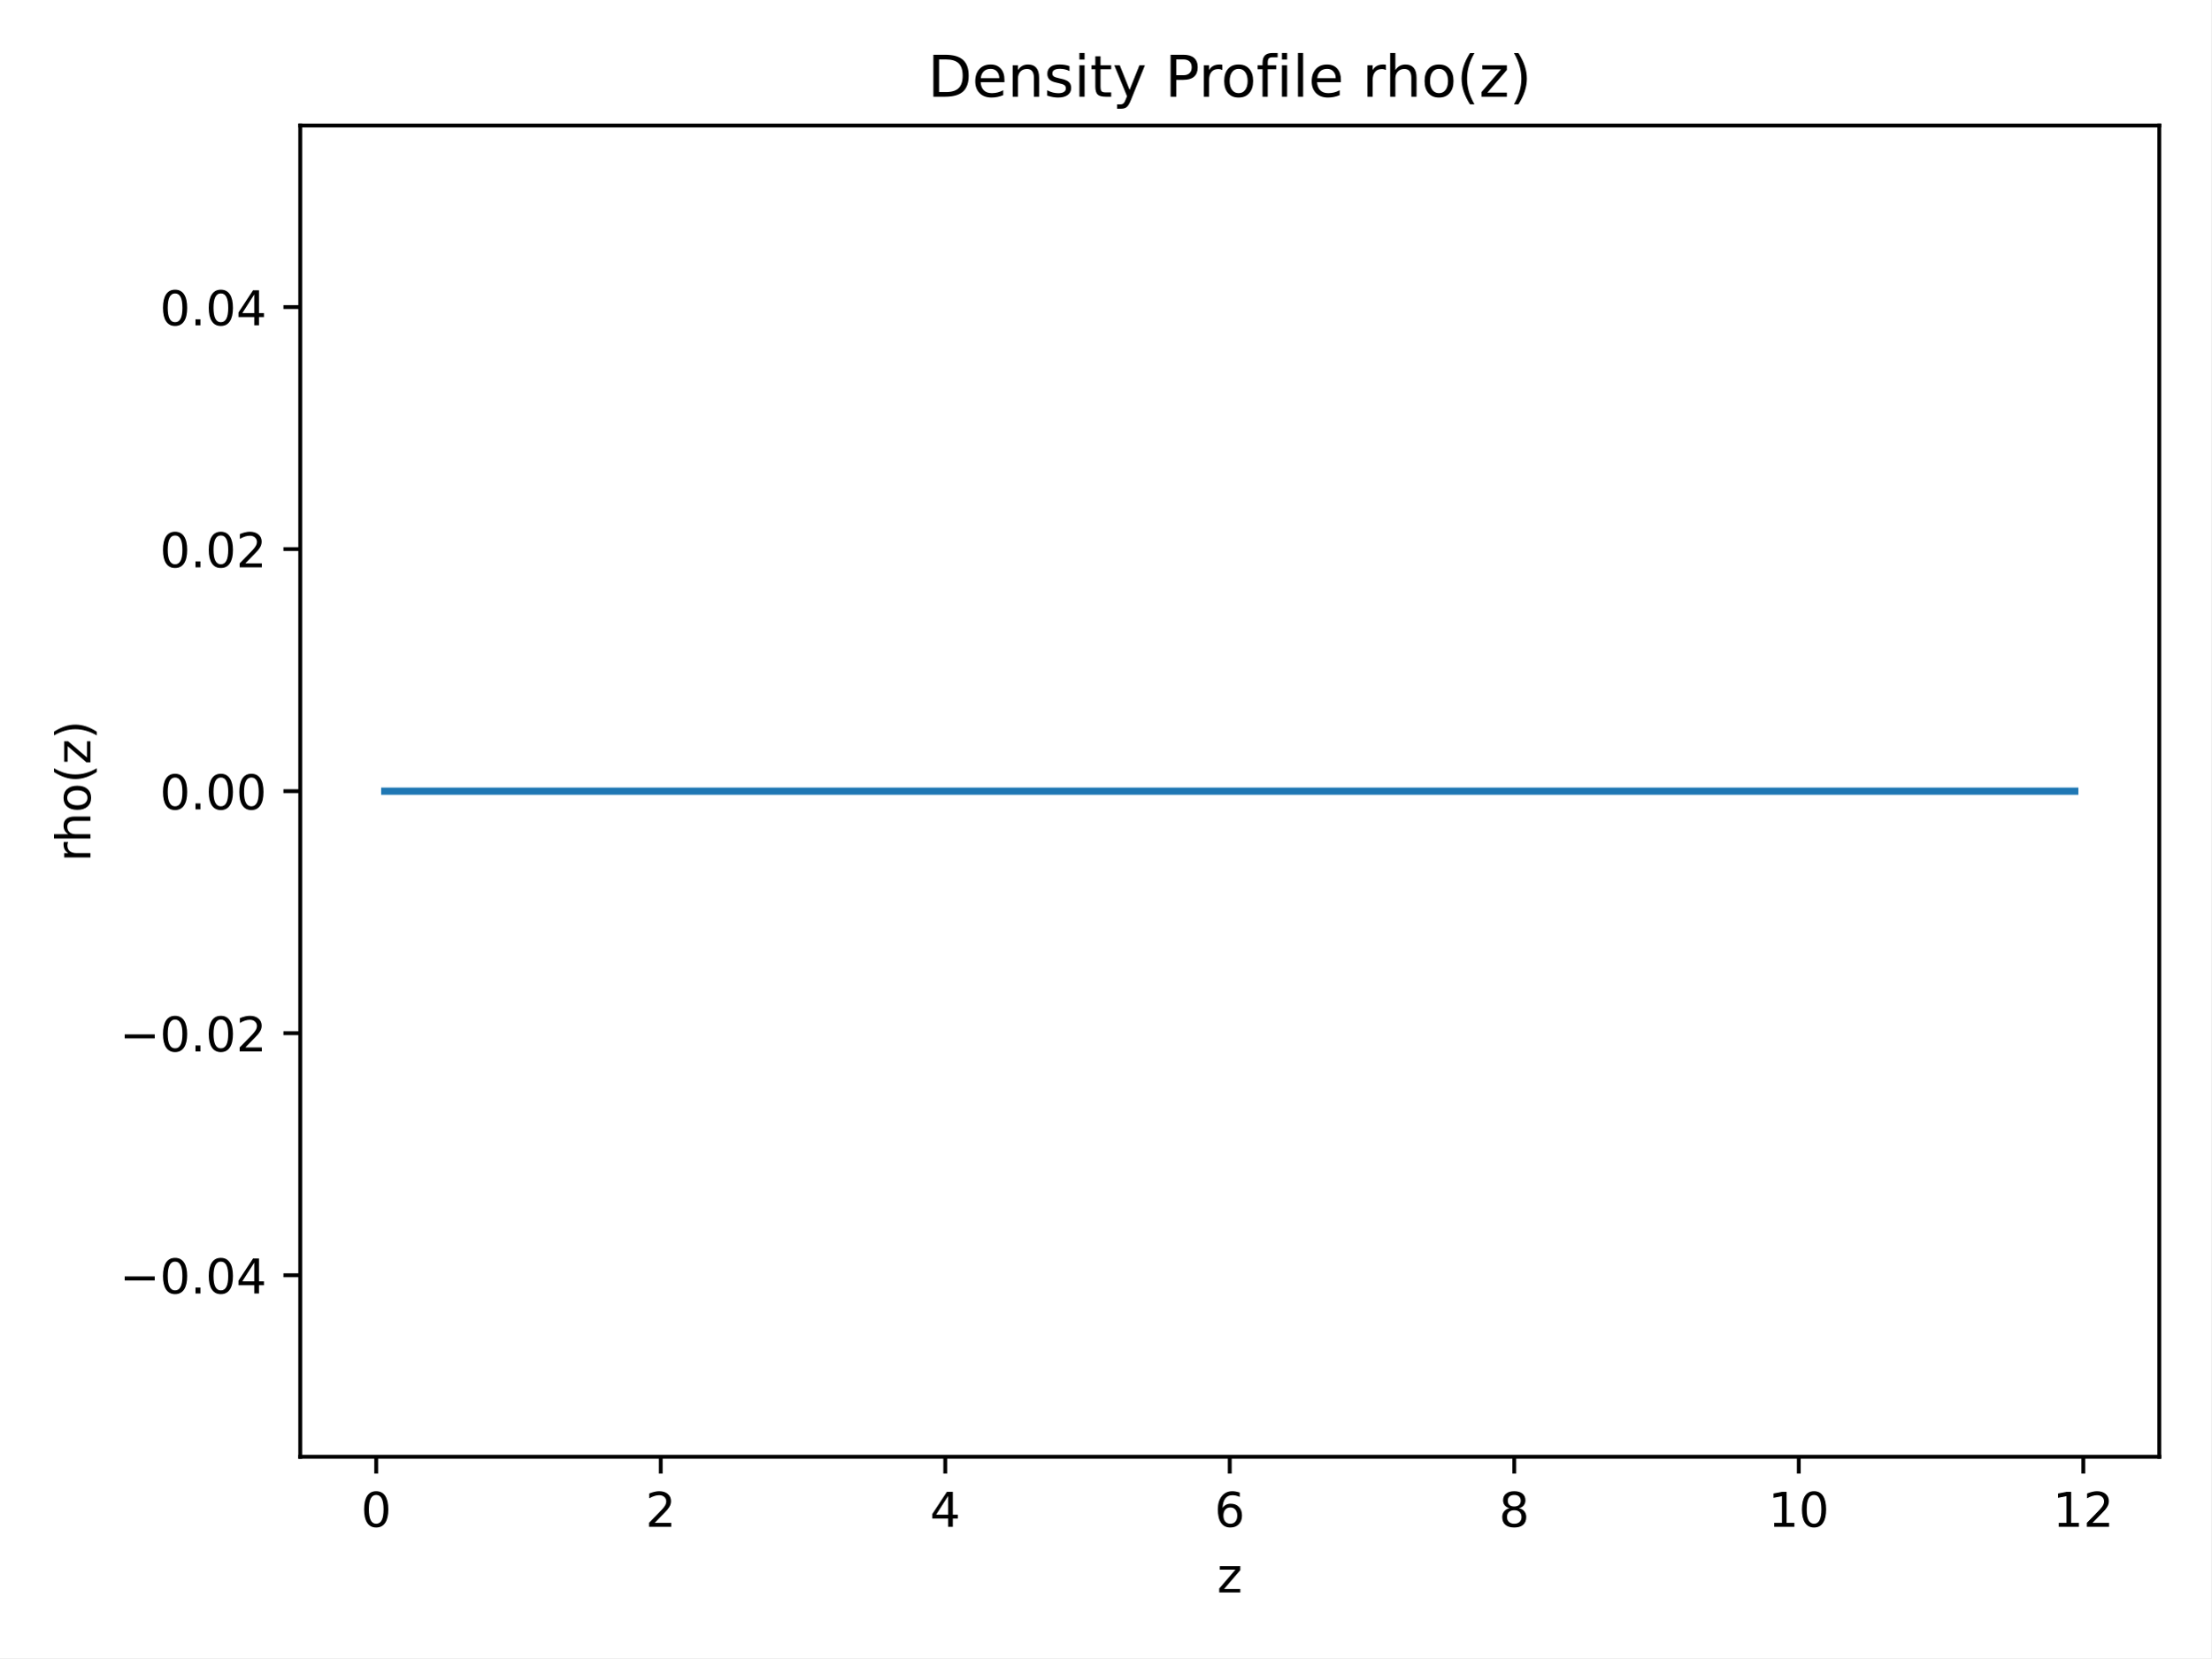
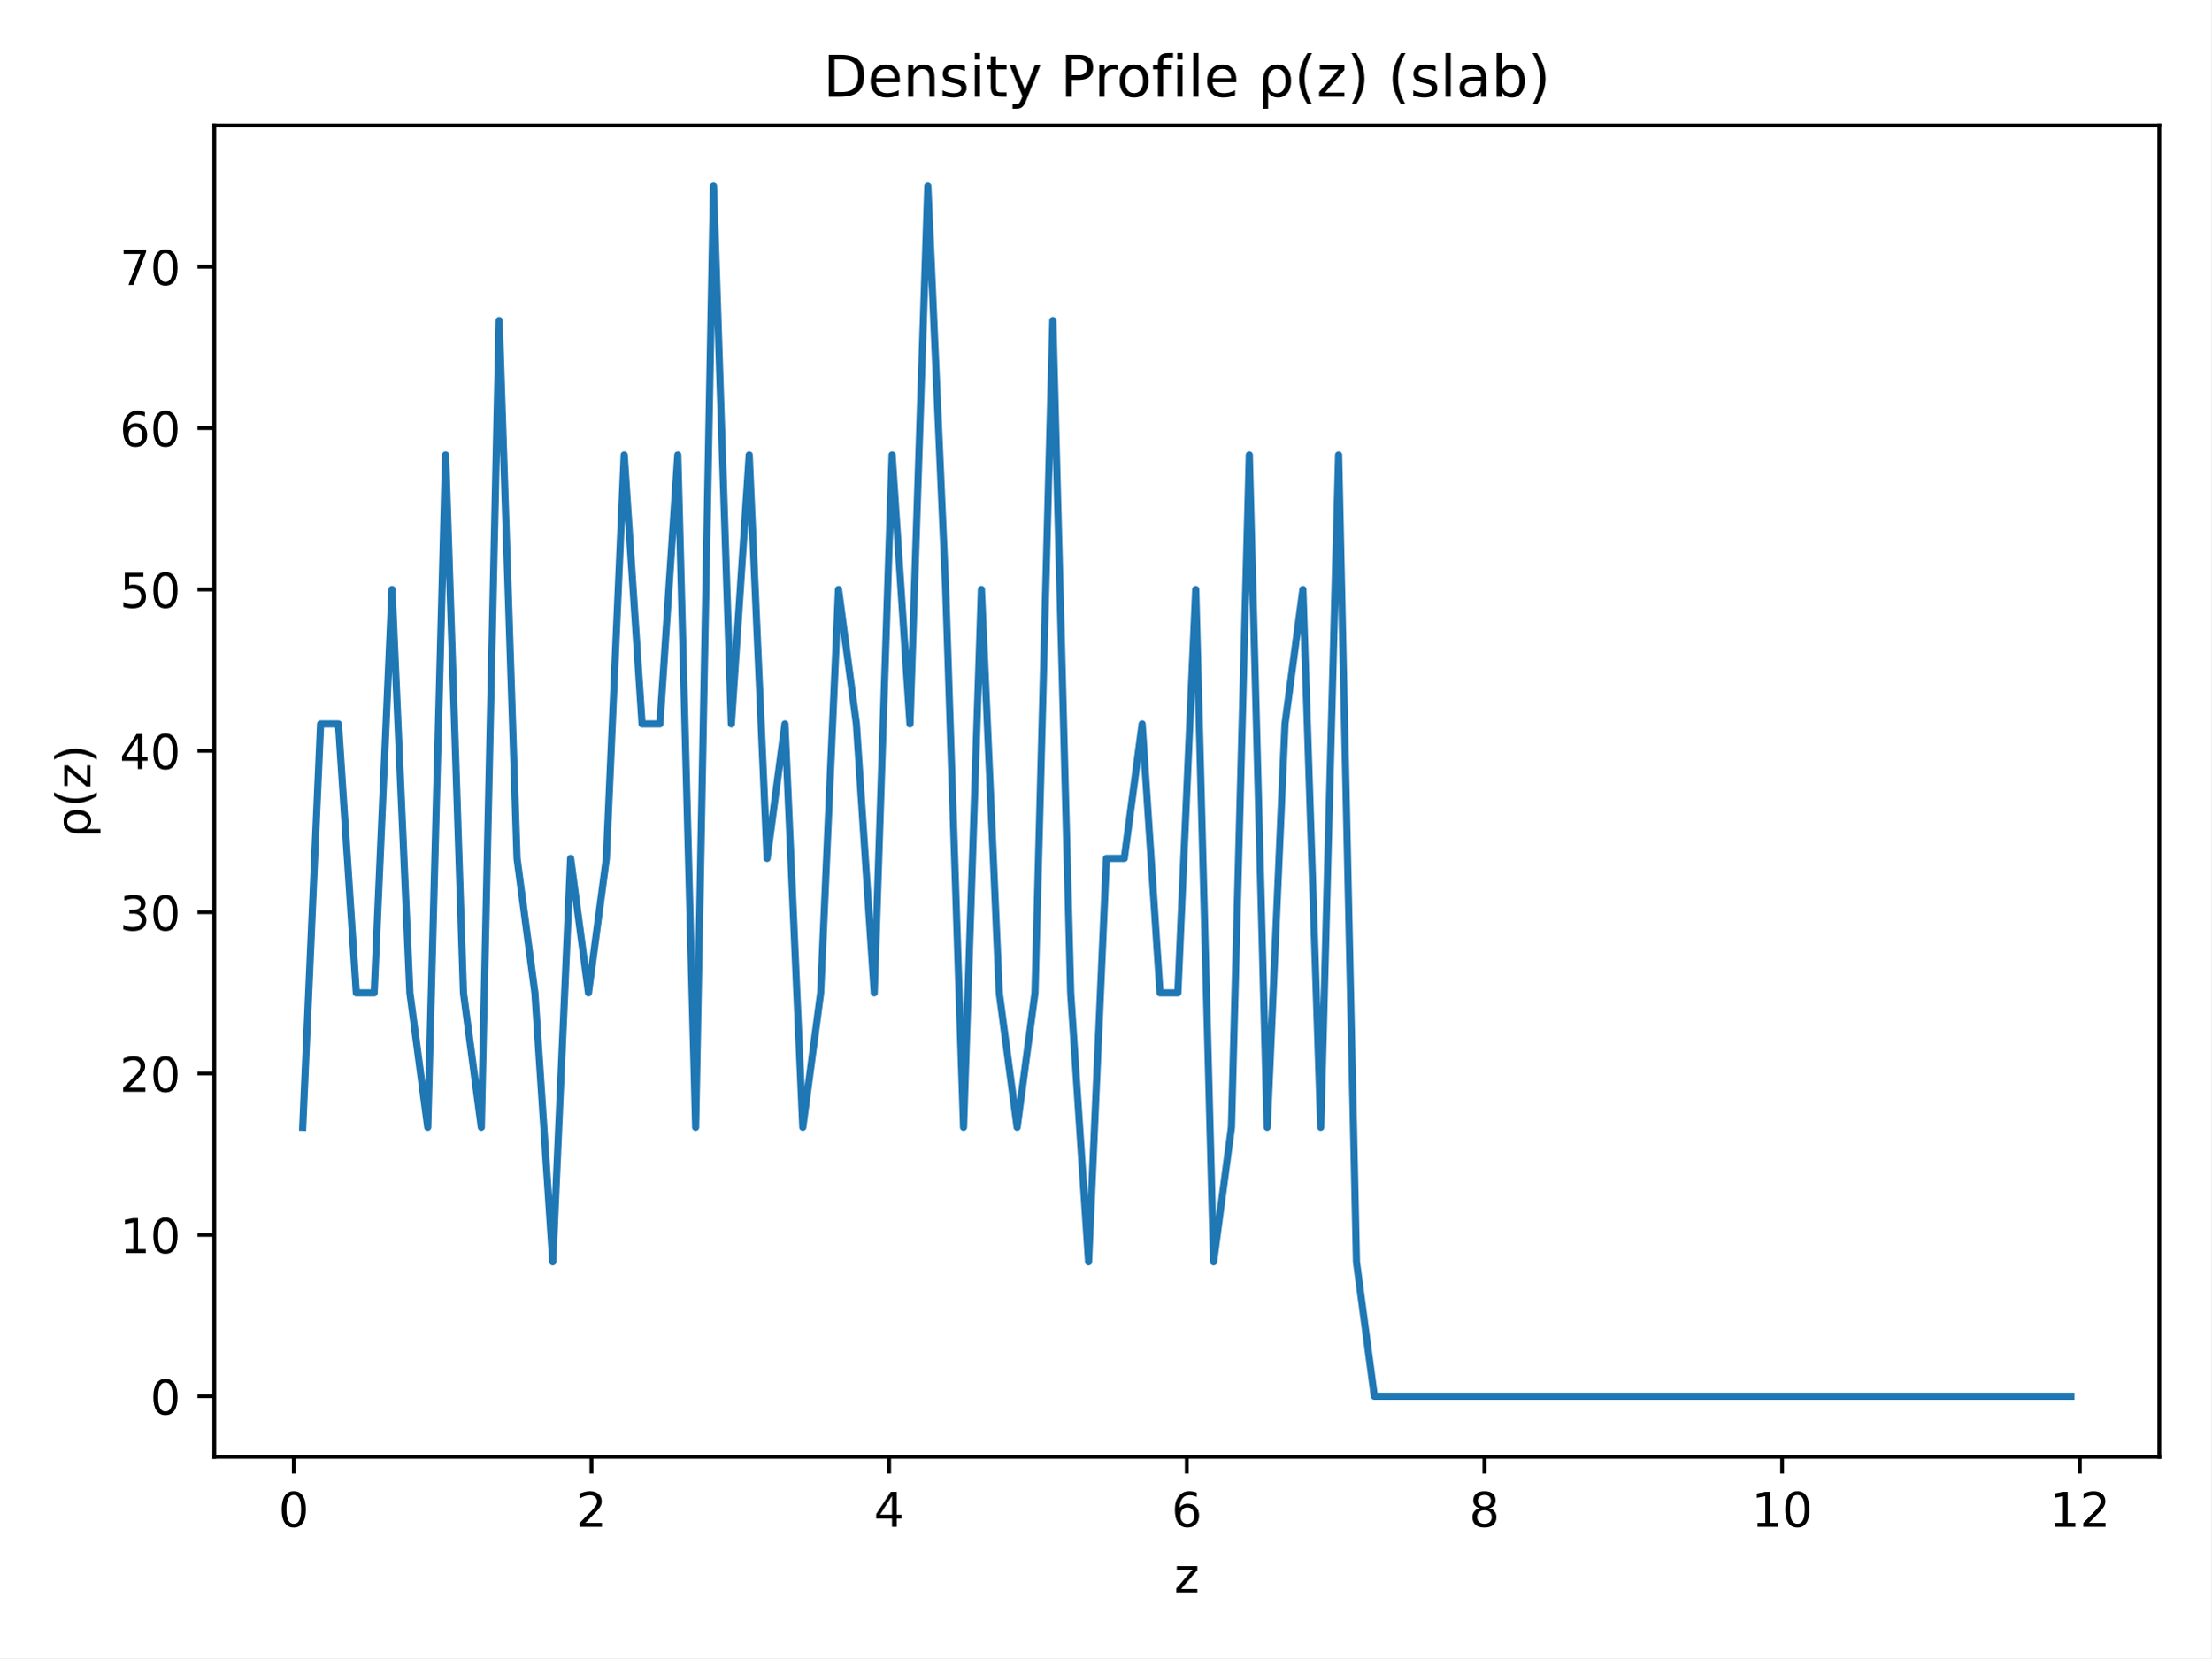
<svg xmlns="http://www.w3.org/2000/svg" xmlns:xlink="http://www.w3.org/1999/xlink" width="460.8pt" height="345.6pt" viewBox="0 0 460.8 345.6" version="1.1">
  <defs>
    <style type="text/css">*{stroke-linejoin: round; stroke-linecap: butt}</style>
  </defs>
  <g id="figure_1">
    <g id="patch_1">
      <path d="M 0 345.6  L 460.8 345.6  L 460.8 0  L 0 0  z " style="fill: #ffffff" />
    </g>
    <g id="axes_1">
      <g id="patch_2">
-         <path d="M 62.57 303.64  L 450 303.64  L 450 26.16  L 62.57 26.16  z " style="fill: #ffffff" />
+         <path d="M 44.66 303.64  L 450 303.64  L 450 26.16  L 44.66 26.16  z " style="fill: #ffffff" />
      </g>
      <g id="matplotlib.axis_1">
        <g id="xtick_1">
          <g id="line2d_1">
            <defs>
-               <path id="m24b24eab85" d="M 0 0  L 0 3.5  " style="stroke: #000000; stroke-width: 0.8" />
+               <path id="md9b30c4ed3" d="M 0 0  L 0 3.5  " style="stroke: #000000; stroke-width: 0.8" />
            </defs>
            <g>
-               <use xlink:href="#m24b24eab85" x="78.402" y="303.64" style="stroke: #000000; stroke-width: 0.8" />
+               <use xlink:href="#md9b30c4ed3" x="61.223" y="303.64" style="stroke: #000000; stroke-width: 0.8" />
            </g>
          </g>
          <g id="text_1">
-             <g transform="translate(75.22037 318.2384) scale(0.1 -0.1)">
+             <g transform="translate(58.04223 318.2384) scale(0.1 -0.1)">
              <defs>
                <path id="DejaVuSans-30" d="M 2034 4250  Q 1547 4250 1301 3770  Q 1056 3291 1056 2328  Q 1056 1369 1301 889  Q 1547 409 2034 409  Q 2525 409 2770 889  Q 3016 1369 3016 2328  Q 3016 3291 2770 3770  Q 2525 4250 2034 4250  z M 2034 4750  Q 2819 4750 3233 4129  Q 3647 3509 3647 2328  Q 3647 1150 3233 529  Q 2819 -91 2034 -91  Q 1250 -91 836 529  Q 422 1150 422 2328  Q 422 3509 836 4129  Q 1250 4750 2034 4750  z " transform="scale(0.015625)" />
              </defs>
              <use xlink:href="#DejaVuSans-30" />
            </g>
          </g>
        </g>
        <g id="xtick_2">
          <g id="line2d_2">
            <g>
-               <use xlink:href="#m24b24eab85" x="137.696" y="303.64" style="stroke: #000000; stroke-width: 0.8" />
+               <use xlink:href="#md9b30c4ed3" x="123.259" y="303.64" style="stroke: #000000; stroke-width: 0.8" />
            </g>
          </g>
          <g id="text_2">
-             <g transform="translate(134.5148 318.2384) scale(0.1 -0.1)">
+             <g transform="translate(120.0777 318.2384) scale(0.1 -0.1)">
              <defs>
                <path id="DejaVuSans-32" d="M 1228 531  L 3431 531  L 3431 0  L 469 0  L 469 531  Q 828 903 1448 1529  Q 2069 2156 2228 2338  Q 2531 2678 2651 2914  Q 2772 3150 2772 3378  Q 2772 3750 2511 3984  Q 2250 4219 1831 4219  Q 1534 4219 1204 4116  Q 875 4013 500 3803  L 500 4441  Q 881 4594 1212 4672  Q 1544 4750 1819 4750  Q 2544 4750 2975 4387  Q 3406 4025 3406 3419  Q 3406 3131 3298 2873  Q 3191 2616 2906 2266  Q 2828 2175 2409 1742  Q 1991 1309 1228 531  z " transform="scale(0.015625)" />
              </defs>
              <use xlink:href="#DejaVuSans-32" />
            </g>
          </g>
        </g>
        <g id="xtick_3">
          <g id="line2d_3">
            <g>
-               <use xlink:href="#m24b24eab85" x="196.991" y="303.64" style="stroke: #000000; stroke-width: 0.8" />
+               <use xlink:href="#md9b30c4ed3" x="185.294" y="303.64" style="stroke: #000000; stroke-width: 0.8" />
            </g>
          </g>
          <g id="text_3">
-             <g transform="translate(193.8093 318.2384) scale(0.1 -0.1)">
+             <g transform="translate(182.1132 318.2384) scale(0.1 -0.1)">
              <defs>
                <path id="DejaVuSans-34" d="M 2419 4116  L 825 1625  L 2419 1625  L 2419 4116  z M 2253 4666  L 3047 4666  L 3047 1625  L 3713 1625  L 3713 1100  L 3047 1100  L 3047 0  L 2419 0  L 2419 1100  L 313 1100  L 313 1709  L 2253 4666  z " transform="scale(0.015625)" />
              </defs>
              <use xlink:href="#DejaVuSans-34" />
            </g>
          </g>
        </g>
        <g id="xtick_4">
          <g id="line2d_4">
            <g>
-               <use xlink:href="#m24b24eab85" x="256.285" y="303.64" style="stroke: #000000; stroke-width: 0.8" />
+               <use xlink:href="#md9b30c4ed3" x="247.33" y="303.64" style="stroke: #000000; stroke-width: 0.8" />
            </g>
          </g>
          <g id="text_4">
-             <g transform="translate(253.1037 318.2384) scale(0.1 -0.1)">
+             <g transform="translate(244.1488 318.2384) scale(0.1 -0.1)">
              <defs>
                <path id="DejaVuSans-36" d="M 2113 2584  Q 1688 2584 1439 2293  Q 1191 2003 1191 1497  Q 1191 994 1439 701  Q 1688 409 2113 409  Q 2538 409 2786 701  Q 3034 994 3034 1497  Q 3034 2003 2786 2293  Q 2538 2584 2113 2584  z M 3366 4563  L 3366 3988  Q 3128 4100 2886 4159  Q 2644 4219 2406 4219  Q 1781 4219 1451 3797  Q 1122 3375 1075 2522  Q 1259 2794 1537 2939  Q 1816 3084 2150 3084  Q 2853 3084 3261 2657  Q 3669 2231 3669 1497  Q 3669 778 3244 343  Q 2819 -91 2113 -91  Q 1303 -91 875 529  Q 447 1150 447 2328  Q 447 3434 972 4092  Q 1497 4750 2381 4750  Q 2619 4750 2861 4703  Q 3103 4656 3366 4563  z " transform="scale(0.015625)" />
              </defs>
              <use xlink:href="#DejaVuSans-36" />
            </g>
          </g>
        </g>
        <g id="xtick_5">
          <g id="line2d_5">
            <g>
-               <use xlink:href="#m24b24eab85" x="315.579" y="303.64" style="stroke: #000000; stroke-width: 0.8" />
+               <use xlink:href="#md9b30c4ed3" x="309.366" y="303.64" style="stroke: #000000; stroke-width: 0.8" />
            </g>
          </g>
          <g id="text_5">
-             <g transform="translate(312.3982 318.2384) scale(0.1 -0.1)">
+             <g transform="translate(306.1843 318.2384) scale(0.1 -0.1)">
              <defs>
                <path id="DejaVuSans-38" d="M 2034 2216  Q 1584 2216 1326 1975  Q 1069 1734 1069 1313  Q 1069 891 1326 650  Q 1584 409 2034 409  Q 2484 409 2743 651  Q 3003 894 3003 1313  Q 3003 1734 2745 1975  Q 2488 2216 2034 2216  z M 1403 2484  Q 997 2584 770 2862  Q 544 3141 544 3541  Q 544 4100 942 4425  Q 1341 4750 2034 4750  Q 2731 4750 3128 4425  Q 3525 4100 3525 3541  Q 3525 3141 3298 2862  Q 3072 2584 2669 2484  Q 3125 2378 3379 2068  Q 3634 1759 3634 1313  Q 3634 634 3220 271  Q 2806 -91 2034 -91  Q 1263 -91 848 271  Q 434 634 434 1313  Q 434 1759 690 2068  Q 947 2378 1403 2484  z M 1172 3481  Q 1172 3119 1398 2916  Q 1625 2713 2034 2713  Q 2441 2713 2670 2916  Q 2900 3119 2900 3481  Q 2900 3844 2670 4047  Q 2441 4250 2034 4250  Q 1625 4250 1398 4047  Q 1172 3844 1172 3481  z " transform="scale(0.015625)" />
              </defs>
              <use xlink:href="#DejaVuSans-38" />
            </g>
          </g>
        </g>
        <g id="xtick_6">
          <g id="line2d_6">
            <g>
-               <use xlink:href="#m24b24eab85" x="374.874" y="303.64" style="stroke: #000000; stroke-width: 0.8" />
+               <use xlink:href="#md9b30c4ed3" x="371.401" y="303.64" style="stroke: #000000; stroke-width: 0.8" />
            </g>
          </g>
          <g id="text_6">
-             <g transform="translate(368.5114 318.2384) scale(0.1 -0.1)">
+             <g transform="translate(365.0385 318.2384) scale(0.1 -0.1)">
              <defs>
                <path id="DejaVuSans-31" d="M 794 531  L 1825 531  L 1825 4091  L 703 3866  L 703 4441  L 1819 4666  L 2450 4666  L 2450 531  L 3481 531  L 3481 0  L 794 0  L 794 531  z " transform="scale(0.015625)" />
              </defs>
              <use xlink:href="#DejaVuSans-31" />
              <use xlink:href="#DejaVuSans-30" transform="translate(63.62305 0)" />
            </g>
          </g>
        </g>
        <g id="xtick_7">
          <g id="line2d_7">
            <g>
-               <use xlink:href="#m24b24eab85" x="434.168" y="303.64" style="stroke: #000000; stroke-width: 0.8" />
+               <use xlink:href="#md9b30c4ed3" x="433.437" y="303.64" style="stroke: #000000; stroke-width: 0.8" />
            </g>
          </g>
          <g id="text_7">
-             <g transform="translate(427.8059 318.2384) scale(0.1 -0.1)">
+             <g transform="translate(427.074 318.2384) scale(0.1 -0.1)">
              <use xlink:href="#DejaVuSans-31" />
              <use xlink:href="#DejaVuSans-32" transform="translate(63.62305 0)" />
            </g>
          </g>
        </g>
        <g id="text_8">
-           <g transform="translate(253.6608 331.9166) scale(0.1 -0.1)">
+           <g transform="translate(244.7058 331.9166) scale(0.1 -0.1)">
            <defs>
              <path id="DejaVuSans-7a" d="M 353 3500  L 3084 3500  L 3084 2975  L 922 459  L 3084 459  L 3084 0  L 275 0  L 275 525  L 2438 3041  L 353 3041  L 353 3500  z " transform="scale(0.015625)" />
            </defs>
            <use xlink:href="#DejaVuSans-7a" />
          </g>
        </g>
      </g>
      <g id="matplotlib.axis_2">
        <g id="ytick_1">
          <g id="line2d_8">
            <defs>
-               <path id="m410775f572" d="M 0 0  L -3.5 0  " style="stroke: #000000; stroke-width: 0.8" />
+               <path id="m4a4a8fc3bf" d="M 0 0  L -3.5 0  " style="stroke: #000000; stroke-width: 0.8" />
            </defs>
            <g>
-               <use xlink:href="#m410775f572" x="62.57" y="265.802" style="stroke: #000000; stroke-width: 0.8" />
+               <use xlink:href="#m4a4a8fc3bf" x="44.66" y="291.027" style="stroke: #000000; stroke-width: 0.8" />
            </g>
          </g>
          <g id="text_9">
-             <g transform="translate(24.92469 269.601) scale(0.1 -0.1)">
-               <defs>
-                 <path id="DejaVuSans-2212" d="M 678 2272  L 4684 2272  L 4684 1741  L 678 1741  L 678 2272  z " transform="scale(0.015625)" />
-                 <path id="DejaVuSans-2e" d="M 684 794  L 1344 794  L 1344 0  L 684 0  L 684 794  z " transform="scale(0.015625)" />
-               </defs>
-               <use xlink:href="#DejaVuSans-2212" />
-               <use xlink:href="#DejaVuSans-30" transform="translate(83.78906 0)" />
-               <use xlink:href="#DejaVuSans-2e" transform="translate(147.4121 0)" />
-               <use xlink:href="#DejaVuSans-30" transform="translate(179.1992 0)" />
-               <use xlink:href="#DejaVuSans-34" transform="translate(242.8223 0)" />
+             <g transform="translate(31.2975 294.8265) scale(0.1 -0.1)">
+               <use xlink:href="#DejaVuSans-30" />
            </g>
          </g>
        </g>
        <g id="ytick_2">
          <g id="line2d_9">
            <g>
-               <use xlink:href="#m410775f572" x="62.57" y="215.351" style="stroke: #000000; stroke-width: 0.8" />
+               <use xlink:href="#m4a4a8fc3bf" x="44.66" y="257.393" style="stroke: #000000; stroke-width: 0.8" />
            </g>
          </g>
          <g id="text_10">
-             <g transform="translate(24.92469 219.1501) scale(0.1 -0.1)">
-               <use xlink:href="#DejaVuSans-2212" />
-               <use xlink:href="#DejaVuSans-30" transform="translate(83.78906 0)" />
-               <use xlink:href="#DejaVuSans-2e" transform="translate(147.4121 0)" />
-               <use xlink:href="#DejaVuSans-30" transform="translate(179.1992 0)" />
-               <use xlink:href="#DejaVuSans-32" transform="translate(242.8223 0)" />
+             <g transform="translate(24.935 261.1926) scale(0.1 -0.1)">
+               <use xlink:href="#DejaVuSans-31" />
+               <use xlink:href="#DejaVuSans-30" transform="translate(63.62305 0)" />
            </g>
          </g>
        </g>
        <g id="ytick_3">
          <g id="line2d_10">
            <g>
-               <use xlink:href="#m410775f572" x="62.57" y="164.9" style="stroke: #000000; stroke-width: 0.8" />
+               <use xlink:href="#m4a4a8fc3bf" x="44.66" y="223.759" style="stroke: #000000; stroke-width: 0.8" />
            </g>
          </g>
          <g id="text_11">
-             <g transform="translate(33.30438 168.6992) scale(0.1 -0.1)">
-               <use xlink:href="#DejaVuSans-30" />
-               <use xlink:href="#DejaVuSans-2e" transform="translate(63.62305 0)" />
-               <use xlink:href="#DejaVuSans-30" transform="translate(95.41016 0)" />
-               <use xlink:href="#DejaVuSans-30" transform="translate(159.0332 0)" />
+             <g transform="translate(24.935 227.5586) scale(0.1 -0.1)">
+               <use xlink:href="#DejaVuSans-32" />
+               <use xlink:href="#DejaVuSans-30" transform="translate(63.62305 0)" />
            </g>
          </g>
        </g>
        <g id="ytick_4">
          <g id="line2d_11">
            <g>
-               <use xlink:href="#m410775f572" x="62.57" y="114.449" style="stroke: #000000; stroke-width: 0.8" />
+               <use xlink:href="#m4a4a8fc3bf" x="44.66" y="190.125" style="stroke: #000000; stroke-width: 0.8" />
            </g>
          </g>
          <g id="text_12">
-             <g transform="translate(33.30438 118.2483) scale(0.1 -0.1)">
-               <use xlink:href="#DejaVuSans-30" />
-               <use xlink:href="#DejaVuSans-2e" transform="translate(63.62305 0)" />
-               <use xlink:href="#DejaVuSans-30" transform="translate(95.41016 0)" />
-               <use xlink:href="#DejaVuSans-32" transform="translate(159.0332 0)" />
+             <g transform="translate(24.935 193.9247) scale(0.1 -0.1)">
+               <defs>
+                 <path id="DejaVuSans-33" d="M 2597 2516  Q 3050 2419 3304 2112  Q 3559 1806 3559 1356  Q 3559 666 3084 287  Q 2609 -91 1734 -91  Q 1441 -91 1130 -33  Q 819 25 488 141  L 488 750  Q 750 597 1062 519  Q 1375 441 1716 441  Q 2309 441 2620 675  Q 2931 909 2931 1356  Q 2931 1769 2642 2001  Q 2353 2234 1838 2234  L 1294 2234  L 1294 2753  L 1863 2753  Q 2328 2753 2575 2939  Q 2822 3125 2822 3475  Q 2822 3834 2567 4026  Q 2313 4219 1838 4219  Q 1578 4219 1281 4162  Q 984 4106 628 3988  L 628 4550  Q 988 4650 1302 4700  Q 1616 4750 1894 4750  Q 2613 4750 3031 4423  Q 3450 4097 3450 3541  Q 3450 3153 3228 2886  Q 3006 2619 2597 2516  z " transform="scale(0.015625)" />
+               </defs>
+               <use xlink:href="#DejaVuSans-33" />
+               <use xlink:href="#DejaVuSans-30" transform="translate(63.62305 0)" />
            </g>
          </g>
        </g>
        <g id="ytick_5">
          <g id="line2d_12">
            <g>
-               <use xlink:href="#m410775f572" x="62.57" y="63.998" style="stroke: #000000; stroke-width: 0.8" />
+               <use xlink:href="#m4a4a8fc3bf" x="44.66" y="156.492" style="stroke: #000000; stroke-width: 0.8" />
            </g>
          </g>
          <g id="text_13">
-             <g transform="translate(33.30438 67.7974) scale(0.1 -0.1)">
-               <use xlink:href="#DejaVuSans-30" />
-               <use xlink:href="#DejaVuSans-2e" transform="translate(63.62305 0)" />
-               <use xlink:href="#DejaVuSans-30" transform="translate(95.41016 0)" />
-               <use xlink:href="#DejaVuSans-34" transform="translate(159.0332 0)" />
-             </g>
-           </g>
-         </g>
-         <g id="text_14">
-           <g transform="translate(18.845 179.6219) rotate(-90) scale(0.1 -0.1)">
+             <g transform="translate(24.935 160.2907) scale(0.1 -0.1)">
+               <use xlink:href="#DejaVuSans-34" />
+               <use xlink:href="#DejaVuSans-30" transform="translate(63.62305 0)" />
+             </g>
+           </g>
+         </g>
+         <g id="ytick_6">
+           <g id="line2d_13">
+             <g>
+               <use xlink:href="#m4a4a8fc3bf" x="44.66" y="122.858" style="stroke: #000000; stroke-width: 0.8" />
+             </g>
+           </g>
+           <g id="text_14">
+             <g transform="translate(24.935 126.6568) scale(0.1 -0.1)">
+               <defs>
+                 <path id="DejaVuSans-35" d="M 691 4666  L 3169 4666  L 3169 4134  L 1269 4134  L 1269 2991  Q 1406 3038 1543 3061  Q 1681 3084 1819 3084  Q 2600 3084 3056 2656  Q 3513 2228 3513 1497  Q 3513 744 3044 326  Q 2575 -91 1722 -91  Q 1428 -91 1123 -41  Q 819 9 494 109  L 494 744  Q 775 591 1075 516  Q 1375 441 1709 441  Q 2250 441 2565 725  Q 2881 1009 2881 1497  Q 2881 1984 2565 2268  Q 2250 2553 1709 2553  Q 1456 2553 1204 2497  Q 953 2441 691 2322  L 691 4666  z " transform="scale(0.015625)" />
+               </defs>
+               <use xlink:href="#DejaVuSans-35" />
+               <use xlink:href="#DejaVuSans-30" transform="translate(63.62305 0)" />
+             </g>
+           </g>
+         </g>
+         <g id="ytick_7">
+           <g id="line2d_14">
+             <g>
+               <use xlink:href="#m4a4a8fc3bf" x="44.66" y="89.224" style="stroke: #000000; stroke-width: 0.8" />
+             </g>
+           </g>
+           <g id="text_15">
+             <g transform="translate(24.935 93.02286) scale(0.1 -0.1)">
+               <use xlink:href="#DejaVuSans-36" />
+               <use xlink:href="#DejaVuSans-30" transform="translate(63.62305 0)" />
+             </g>
+           </g>
+         </g>
+         <g id="ytick_8">
+           <g id="line2d_15">
+             <g>
+               <use xlink:href="#m4a4a8fc3bf" x="44.66" y="55.59" style="stroke: #000000; stroke-width: 0.8" />
+             </g>
+           </g>
+           <g id="text_16">
+             <g transform="translate(24.935 59.38892) scale(0.1 -0.1)">
+               <defs>
+                 <path id="DejaVuSans-37" d="M 525 4666  L 3525 4666  L 3525 4397  L 1831 0  L 1172 0  L 2766 4134  L 525 4134  L 525 4666  z " transform="scale(0.015625)" />
+               </defs>
+               <use xlink:href="#DejaVuSans-37" />
+               <use xlink:href="#DejaVuSans-30" transform="translate(63.62305 0)" />
+             </g>
+           </g>
+         </g>
+         <g id="text_17">
+           <g transform="translate(18.85531 174.6) rotate(-90) scale(0.1 -0.1)">
            <defs>
-               <path id="DejaVuSans-72" d="M 2631 2963  Q 2534 3019 2420 3045  Q 2306 3072 2169 3072  Q 1681 3072 1420 2755  Q 1159 2438 1159 1844  L 1159 0  L 581 0  L 581 3500  L 1159 3500  L 1159 2956  Q 1341 3275 1631 3429  Q 1922 3584 2338 3584  Q 2397 3584 2469 3576  Q 2541 3569 2628 3553  L 2631 2963  z " transform="scale(0.015625)" />
-               <path id="DejaVuSans-68" d="M 3513 2113  L 3513 0  L 2938 0  L 2938 2094  Q 2938 2591 2744 2837  Q 2550 3084 2163 3084  Q 1697 3084 1428 2787  Q 1159 2491 1159 1978  L 1159 0  L 581 0  L 581 4863  L 1159 4863  L 1159 2956  Q 1366 3272 1645 3428  Q 1925 3584 2291 3584  Q 2894 3584 3203 3211  Q 3513 2838 3513 2113  z " transform="scale(0.015625)" />
-               <path id="DejaVuSans-6f" d="M 1959 3097  Q 1497 3097 1228 2736  Q 959 2375 959 1747  Q 959 1119 1226 758  Q 1494 397 1959 397  Q 2419 397 2687 759  Q 2956 1122 2956 1747  Q 2956 2369 2687 2733  Q 2419 3097 1959 3097  z M 1959 3584  Q 2709 3584 3137 3096  Q 3566 2609 3566 1747  Q 3566 888 3137 398  Q 2709 -91 1959 -91  Q 1206 -91 779 398  Q 353 888 353 1747  Q 353 2609 779 3096  Q 1206 3584 1959 3584  z " transform="scale(0.015625)" />
+               <path id="DejaVuSans-3c1" d="M 863 2875  Q 1053 3194 1525 3475  Q 1709 3584 2278 3584  Q 2916 3584 3314 3078  Q 3713 2572 3713 1747  Q 3713 922 3314 415  Q 2916 -91 2278 -91  Q 1894 -91 1617 61  Q 1341 213 1159 525  L 1159 -1331  L 581 -1331  L 581 1716  Q 581 2438 863 2875  z M 3116 1747  Q 3116 2381 2855 2742  Q 2594 3103 2138 3103  Q 1681 3103 1420 2742  Q 1159 2381 1159 1747  Q 1159 1113 1420 752  Q 1681 391 2138 391  Q 2594 391 2855 752  Q 3116 1113 3116 1747  z " transform="scale(0.015625)" />
              <path id="DejaVuSans-28" d="M 1984 4856  Q 1566 4138 1362 3434  Q 1159 2731 1159 2009  Q 1159 1288 1364 580  Q 1569 -128 1984 -844  L 1484 -844  Q 1016 -109 783 600  Q 550 1309 550 2009  Q 550 2706 781 3412  Q 1013 4119 1484 4856  L 1984 4856  z " transform="scale(0.015625)" />
              <path id="DejaVuSans-29" d="M 513 4856  L 1013 4856  Q 1481 4119 1714 3412  Q 1947 2706 1947 2009  Q 1947 1309 1714 600  Q 1481 -109 1013 -844  L 513 -844  Q 928 -128 1133 580  Q 1338 1288 1338 2009  Q 1338 2731 1133 3434  Q 928 4138 513 4856  z " transform="scale(0.015625)" />
            </defs>
-             <use xlink:href="#DejaVuSans-72" />
-             <use xlink:href="#DejaVuSans-68" transform="translate(39.36328 0)" />
-             <use xlink:href="#DejaVuSans-6f" transform="translate(102.7422 0)" />
-             <use xlink:href="#DejaVuSans-28" transform="translate(163.9238 0)" />
-             <use xlink:href="#DejaVuSans-7a" transform="translate(202.9375 0)" />
-             <use xlink:href="#DejaVuSans-29" transform="translate(255.4277 0)" />
-           </g>
-         </g>
-       </g>
-       <g id="line2d_13">
-         <path d="M 80.18 164.9  L 83.738 164.9  L 87.296 164.9  L 90.853 164.9  L 94.411 164.9  L 97.969 164.9  L 101.526 164.9  L 105.084 164.9  L 108.642 164.9  L 112.199 164.9  L 115.757 164.9  L 119.315 164.9  L 122.872 164.9  L 126.43 164.9  L 129.988 164.9  L 133.545 164.9  L 137.103 164.9  L 140.661 164.9  L 144.218 164.9  L 147.776 164.9  L 151.334 164.9  L 154.891 164.9  L 158.449 164.9  L 162.007 164.9  L 165.564 164.9  L 169.122 164.9  L 172.68 164.9  L 176.237 164.9  L 179.795 164.9  L 183.353 164.9  L 186.91 164.9  L 190.468 164.9  L 194.026 164.9  L 197.583 164.9  L 201.141 164.9  L 204.699 164.9  L 208.256 164.9  L 211.814 164.9  L 215.372 164.9  L 218.929 164.9  L 222.487 164.9  L 226.045 164.9  L 229.602 164.9  L 233.16 164.9  L 236.718 164.9  L 240.275 164.9  L 243.833 164.9  L 247.391 164.9  L 250.948 164.9  L 254.506 164.9  L 258.064 164.9  L 261.622 164.9  L 265.179 164.9  L 268.737 164.9  L 272.295 164.9  L 275.852 164.9  L 279.41 164.9  L 282.968 164.9  L 286.525 164.9  L 290.083 164.9  L 293.641 164.9  L 297.198 164.9  L 300.756 164.9  L 304.314 164.9  L 307.871 164.9  L 311.429 164.9  L 314.987 164.9  L 318.544 164.9  L 322.102 164.9  L 325.66 164.9  L 329.217 164.9  L 332.775 164.9  L 336.333 164.9  L 339.89 164.9  L 343.448 164.9  L 347.006 164.9  L 350.563 164.9  L 354.121 164.9  L 357.679 164.9  L 361.236 164.9  L 364.794 164.9  L 368.352 164.9  L 371.909 164.9  L 375.467 164.9  L 379.025 164.9  L 382.582 164.9  L 386.14 164.9  L 389.698 164.9  L 393.255 164.9  L 396.813 164.9  L 400.371 164.9  L 403.928 164.9  L 407.486 164.9  L 411.044 164.9  L 414.601 164.9  L 418.159 164.9  L 421.717 164.9  L 425.274 164.9  L 428.832 164.9  L 432.39 164.9  " clip-path="url(#pd813d448a4)" style="fill: none; stroke: #1f77b4; stroke-width: 1.5; stroke-linecap: square" />
+             <use xlink:href="#DejaVuSans-3c1" />
+             <use xlink:href="#DejaVuSans-28" transform="translate(63.47656 0)" />
+             <use xlink:href="#DejaVuSans-7a" transform="translate(102.4902 0)" />
+             <use xlink:href="#DejaVuSans-29" transform="translate(154.9805 0)" />
+           </g>
+         </g>
+       </g>
+       <g id="line2d_16">
+         <path d="M 63.085 234.971  L 66.807 150.886  L 70.529 150.886  L 74.251 206.942  L 77.973 206.942  L 81.695 122.858  L 85.417 206.942  L 89.139 234.971  L 92.862 94.829  L 96.584 206.942  L 100.306 234.971  L 104.028 66.801  L 107.75 178.914  L 111.472 206.942  L 115.194 262.999  L 118.917 178.914  L 122.639 206.942  L 126.361 178.914  L 130.083 94.829  L 133.805 150.886  L 137.527 150.886  L 141.249 94.829  L 144.971 234.971  L 148.694 38.773  L 152.416 150.886  L 156.138 94.829  L 159.86 178.914  L 163.582 150.886  L 167.304 234.971  L 171.026 206.942  L 174.748 122.858  L 178.471 150.886  L 182.193 206.942  L 185.915 94.829  L 189.637 150.886  L 193.359 38.773  L 197.081 122.858  L 200.803 234.971  L 204.525 122.858  L 208.248 206.942  L 211.97 234.971  L 215.692 206.942  L 219.414 66.801  L 223.136 206.942  L 226.858 262.999  L 230.58 178.914  L 234.303 178.914  L 238.025 150.886  L 241.747 206.942  L 245.469 206.942  L 249.191 122.858  L 252.913 262.999  L 256.635 234.971  L 260.357 94.829  L 264.08 234.971  L 267.802 150.886  L 271.524 122.858  L 275.246 234.971  L 278.968 94.829  L 282.69 262.999  L 286.412 291.027  L 290.135 291.027  L 293.857 291.027  L 297.579 291.027  L 301.301 291.027  L 305.023 291.027  L 308.745 291.027  L 312.467 291.027  L 316.189 291.027  L 319.912 291.027  L 323.634 291.027  L 327.356 291.027  L 331.078 291.027  L 334.8 291.027  L 338.522 291.027  L 342.244 291.027  L 345.966 291.027  L 349.689 291.027  L 353.411 291.027  L 357.133 291.027  L 360.855 291.027  L 364.577 291.027  L 368.299 291.027  L 372.021 291.027  L 375.743 291.027  L 379.466 291.027  L 383.188 291.027  L 386.91 291.027  L 390.632 291.027  L 394.354 291.027  L 398.076 291.027  L 401.798 291.027  L 405.521 291.027  L 409.243 291.027  L 412.965 291.027  L 416.687 291.027  L 420.409 291.027  L 424.131 291.027  L 427.853 291.027  L 431.575 291.027  " clip-path="url(#p5718acdca7)" style="fill: none; stroke: #1f77b4; stroke-width: 1.5; stroke-linecap: square" />
      </g>
      <g id="patch_3">
-         <path d="M 62.57 303.64  L 62.57 26.16  " style="fill: none; stroke: #000000; stroke-width: 0.8; stroke-linejoin: miter; stroke-linecap: square" />
+         <path d="M 44.66 303.64  L 44.66 26.16  " style="fill: none; stroke: #000000; stroke-width: 0.8; stroke-linejoin: miter; stroke-linecap: square" />
      </g>
      <g id="patch_4">
        <path d="M 450 303.64  L 450 26.16  " style="fill: none; stroke: #000000; stroke-width: 0.8; stroke-linejoin: miter; stroke-linecap: square" />
      </g>
      <g id="patch_5">
-         <path d="M 62.57 303.64  L 450 303.64  " style="fill: none; stroke: #000000; stroke-width: 0.8; stroke-linejoin: miter; stroke-linecap: square" />
+         <path d="M 44.66 303.64  L 450 303.64  " style="fill: none; stroke: #000000; stroke-width: 0.8; stroke-linejoin: miter; stroke-linecap: square" />
      </g>
      <g id="patch_6">
-         <path d="M 62.57 26.16  L 450 26.16  " style="fill: none; stroke: #000000; stroke-width: 0.8; stroke-linejoin: miter; stroke-linecap: square" />
-       </g>
-       <g id="text_15">
-         <g transform="translate(193.3413 20.16) scale(0.12 -0.12)">
+         <path d="M 44.66 26.16  L 450 26.16  " style="fill: none; stroke: #000000; stroke-width: 0.8; stroke-linejoin: miter; stroke-linecap: square" />
+       </g>
+       <g id="text_18">
+         <g transform="translate(171.5453 20.16) scale(0.12 -0.12)">
          <defs>
            <path id="DejaVuSans-44" d="M 1259 4147  L 1259 519  L 2022 519  Q 2988 519 3436 956  Q 3884 1394 3884 2338  Q 3884 3275 3436 3711  Q 2988 4147 2022 4147  L 1259 4147  z M 628 4666  L 1925 4666  Q 3281 4666 3915 4102  Q 4550 3538 4550 2338  Q 4550 1131 3912 565  Q 3275 0 1925 0  L 628 0  L 628 4666  z " transform="scale(0.015625)" />
            <path id="DejaVuSans-65" d="M 3597 1894  L 3597 1613  L 953 1613  Q 991 1019 1311 708  Q 1631 397 2203 397  Q 2534 397 2845 478  Q 3156 559 3463 722  L 3463 178  Q 3153 47 2828 -22  Q 2503 -91 2169 -91  Q 1331 -91 842 396  Q 353 884 353 1716  Q 353 2575 817 3079  Q 1281 3584 2069 3584  Q 2775 3584 3186 3129  Q 3597 2675 3597 1894  z M 3022 2063  Q 3016 2534 2758 2815  Q 2500 3097 2075 3097  Q 1594 3097 1305 2825  Q 1016 2553 972 2059  L 3022 2063  z " transform="scale(0.015625)" />
            <path id="DejaVuSans-6e" d="M 3513 2113  L 3513 0  L 2938 0  L 2938 2094  Q 2938 2591 2744 2837  Q 2550 3084 2163 3084  Q 1697 3084 1428 2787  Q 1159 2491 1159 1978  L 1159 0  L 581 0  L 581 3500  L 1159 3500  L 1159 2956  Q 1366 3272 1645 3428  Q 1925 3584 2291 3584  Q 2894 3584 3203 3211  Q 3513 2838 3513 2113  z " transform="scale(0.015625)" />
            <path id="DejaVuSans-73" d="M 2834 3397  L 2834 2853  Q 2591 2978 2328 3040  Q 2066 3103 1784 3103  Q 1356 3103 1142 2972  Q 928 2841 928 2578  Q 928 2378 1081 2264  Q 1234 2150 1697 2047  L 1894 2003  Q 2506 1872 2764 1633  Q 3022 1394 3022 966  Q 3022 478 2636 193  Q 2250 -91 1575 -91  Q 1294 -91 989 -36  Q 684 19 347 128  L 347 722  Q 666 556 975 473  Q 1284 391 1588 391  Q 1994 391 2212 530  Q 2431 669 2431 922  Q 2431 1156 2273 1281  Q 2116 1406 1581 1522  L 1381 1569  Q 847 1681 609 1914  Q 372 2147 372 2553  Q 372 3047 722 3315  Q 1072 3584 1716 3584  Q 2034 3584 2315 3537  Q 2597 3491 2834 3397  z " transform="scale(0.015625)" />
            <path id="DejaVuSans-69" d="M 603 3500  L 1178 3500  L 1178 0  L 603 0  L 603 3500  z M 603 4863  L 1178 4863  L 1178 4134  L 603 4134  L 603 4863  z " transform="scale(0.015625)" />
            <path id="DejaVuSans-74" d="M 1172 4494  L 1172 3500  L 2356 3500  L 2356 3053  L 1172 3053  L 1172 1153  Q 1172 725 1289 603  Q 1406 481 1766 481  L 2356 481  L 2356 0  L 1766 0  Q 1100 0 847 248  Q 594 497 594 1153  L 594 3053  L 172 3053  L 172 3500  L 594 3500  L 594 4494  L 1172 4494  z " transform="scale(0.015625)" />
            <path id="DejaVuSans-79" d="M 2059 -325  Q 1816 -950 1584 -1140  Q 1353 -1331 966 -1331  L 506 -1331  L 506 -850  L 844 -850  Q 1081 -850 1212 -737  Q 1344 -625 1503 -206  L 1606 56  L 191 3500  L 800 3500  L 1894 763  L 2988 3500  L 3597 3500  L 2059 -325  z " transform="scale(0.015625)" />
            <path id="DejaVuSans-20" transform="scale(0.015625)" />
            <path id="DejaVuSans-50" d="M 1259 4147  L 1259 2394  L 2053 2394  Q 2494 2394 2734 2622  Q 2975 2850 2975 3272  Q 2975 3691 2734 3919  Q 2494 4147 2053 4147  L 1259 4147  z M 628 4666  L 2053 4666  Q 2838 4666 3239 4311  Q 3641 3956 3641 3272  Q 3641 2581 3239 2228  Q 2838 1875 2053 1875  L 1259 1875  L 1259 0  L 628 0  L 628 4666  z " transform="scale(0.015625)" />
+             <path id="DejaVuSans-72" d="M 2631 2963  Q 2534 3019 2420 3045  Q 2306 3072 2169 3072  Q 1681 3072 1420 2755  Q 1159 2438 1159 1844  L 1159 0  L 581 0  L 581 3500  L 1159 3500  L 1159 2956  Q 1341 3275 1631 3429  Q 1922 3584 2338 3584  Q 2397 3584 2469 3576  Q 2541 3569 2628 3553  L 2631 2963  z " transform="scale(0.015625)" />
+             <path id="DejaVuSans-6f" d="M 1959 3097  Q 1497 3097 1228 2736  Q 959 2375 959 1747  Q 959 1119 1226 758  Q 1494 397 1959 397  Q 2419 397 2687 759  Q 2956 1122 2956 1747  Q 2956 2369 2687 2733  Q 2419 3097 1959 3097  z M 1959 3584  Q 2709 3584 3137 3096  Q 3566 2609 3566 1747  Q 3566 888 3137 398  Q 2709 -91 1959 -91  Q 1206 -91 779 398  Q 353 888 353 1747  Q 353 2609 779 3096  Q 1206 3584 1959 3584  z " transform="scale(0.015625)" />
            <path id="DejaVuSans-66" d="M 2375 4863  L 2375 4384  L 1825 4384  Q 1516 4384 1395 4259  Q 1275 4134 1275 3809  L 1275 3500  L 2222 3500  L 2222 3053  L 1275 3053  L 1275 0  L 697 0  L 697 3053  L 147 3053  L 147 3500  L 697 3500  L 697 3744  Q 697 4328 969 4595  Q 1241 4863 1831 4863  L 2375 4863  z " transform="scale(0.015625)" />
            <path id="DejaVuSans-6c" d="M 603 4863  L 1178 4863  L 1178 0  L 603 0  L 603 4863  z " transform="scale(0.015625)" />
+             <path id="DejaVuSans-61" d="M 2194 1759  Q 1497 1759 1228 1600  Q 959 1441 959 1056  Q 959 750 1161 570  Q 1363 391 1709 391  Q 2188 391 2477 730  Q 2766 1069 2766 1631  L 2766 1759  L 2194 1759  z M 3341 1997  L 3341 0  L 2766 0  L 2766 531  Q 2569 213 2275 61  Q 1981 -91 1556 -91  Q 1019 -91 701 211  Q 384 513 384 1019  Q 384 1609 779 1909  Q 1175 2209 1959 2209  L 2766 2209  L 2766 2266  Q 2766 2663 2505 2880  Q 2244 3097 1772 3097  Q 1472 3097 1187 3025  Q 903 2953 641 2809  L 641 3341  Q 956 3463 1253 3523  Q 1550 3584 1831 3584  Q 2591 3584 2966 3190  Q 3341 2797 3341 1997  z " transform="scale(0.015625)" />
+             <path id="DejaVuSans-62" d="M 3116 1747  Q 3116 2381 2855 2742  Q 2594 3103 2138 3103  Q 1681 3103 1420 2742  Q 1159 2381 1159 1747  Q 1159 1113 1420 752  Q 1681 391 2138 391  Q 2594 391 2855 752  Q 3116 1113 3116 1747  z M 1159 2969  Q 1341 3281 1617 3432  Q 1894 3584 2278 3584  Q 2916 3584 3314 3078  Q 3713 2572 3713 1747  Q 3713 922 3314 415  Q 2916 -91 2278 -91  Q 1894 -91 1617 61  Q 1341 213 1159 525  L 1159 0  L 581 0  L 581 4863  L 1159 4863  L 1159 2969  z " transform="scale(0.015625)" />
          </defs>
          <use xlink:href="#DejaVuSans-44" />
          <use xlink:href="#DejaVuSans-65" transform="translate(77.00195 0)" />
          <use xlink:href="#DejaVuSans-6e" transform="translate(138.5254 0)" />
          <use xlink:href="#DejaVuSans-73" transform="translate(201.9043 0)" />
          <use xlink:href="#DejaVuSans-69" transform="translate(254.0039 0)" />
          <use xlink:href="#DejaVuSans-74" transform="translate(281.7871 0)" />
          <use xlink:href="#DejaVuSans-79" transform="translate(320.9961 0)" />
          <use xlink:href="#DejaVuSans-20" transform="translate(380.1758 0)" />
          <use xlink:href="#DejaVuSans-50" transform="translate(411.9629 0)" />
          <use xlink:href="#DejaVuSans-72" transform="translate(470.5156 0)" />
          <use xlink:href="#DejaVuSans-6f" transform="translate(509.3789 0)" />
          <use xlink:href="#DejaVuSans-66" transform="translate(570.5605 0)" />
          <use xlink:href="#DejaVuSans-69" transform="translate(605.7656 0)" />
          <use xlink:href="#DejaVuSans-6c" transform="translate(633.5488 0)" />
          <use xlink:href="#DejaVuSans-65" transform="translate(661.332 0)" />
          <use xlink:href="#DejaVuSans-20" transform="translate(722.8555 0)" />
-           <use xlink:href="#DejaVuSans-72" transform="translate(754.6426 0)" />
-           <use xlink:href="#DejaVuSans-68" transform="translate(794.0059 0)" />
-           <use xlink:href="#DejaVuSans-6f" transform="translate(857.3848 0)" />
-           <use xlink:href="#DejaVuSans-28" transform="translate(918.5664 0)" />
-           <use xlink:href="#DejaVuSans-7a" transform="translate(957.5801 0)" />
-           <use xlink:href="#DejaVuSans-29" transform="translate(1010.07 0)" />
+           <use xlink:href="#DejaVuSans-3c1" transform="translate(754.6426 0)" />
+           <use xlink:href="#DejaVuSans-28" transform="translate(818.1191 0)" />
+           <use xlink:href="#DejaVuSans-7a" transform="translate(857.1328 0)" />
+           <use xlink:href="#DejaVuSans-29" transform="translate(909.623 0)" />
+           <use xlink:href="#DejaVuSans-20" transform="translate(948.6367 0)" />
+           <use xlink:href="#DejaVuSans-28" transform="translate(980.4238 0)" />
+           <use xlink:href="#DejaVuSans-73" transform="translate(1019.438 0)" />
+           <use xlink:href="#DejaVuSans-6c" transform="translate(1071.537 0)" />
+           <use xlink:href="#DejaVuSans-61" transform="translate(1099.32 0)" />
+           <use xlink:href="#DejaVuSans-62" transform="translate(1160.6 0)" />
+           <use xlink:href="#DejaVuSans-29" transform="translate(1224.076 0)" />
        </g>
      </g>
    </g>
  </g>
  <defs>
-     <clipPath id="pd813d448a4">
-       <rect x="62.57" y="26.16" width="387.43" height="277.48" />
+     <clipPath id="p5718acdca7">
+       <rect x="44.66" y="26.16" width="405.34" height="277.48" />
    </clipPath>
  </defs>
</svg>
